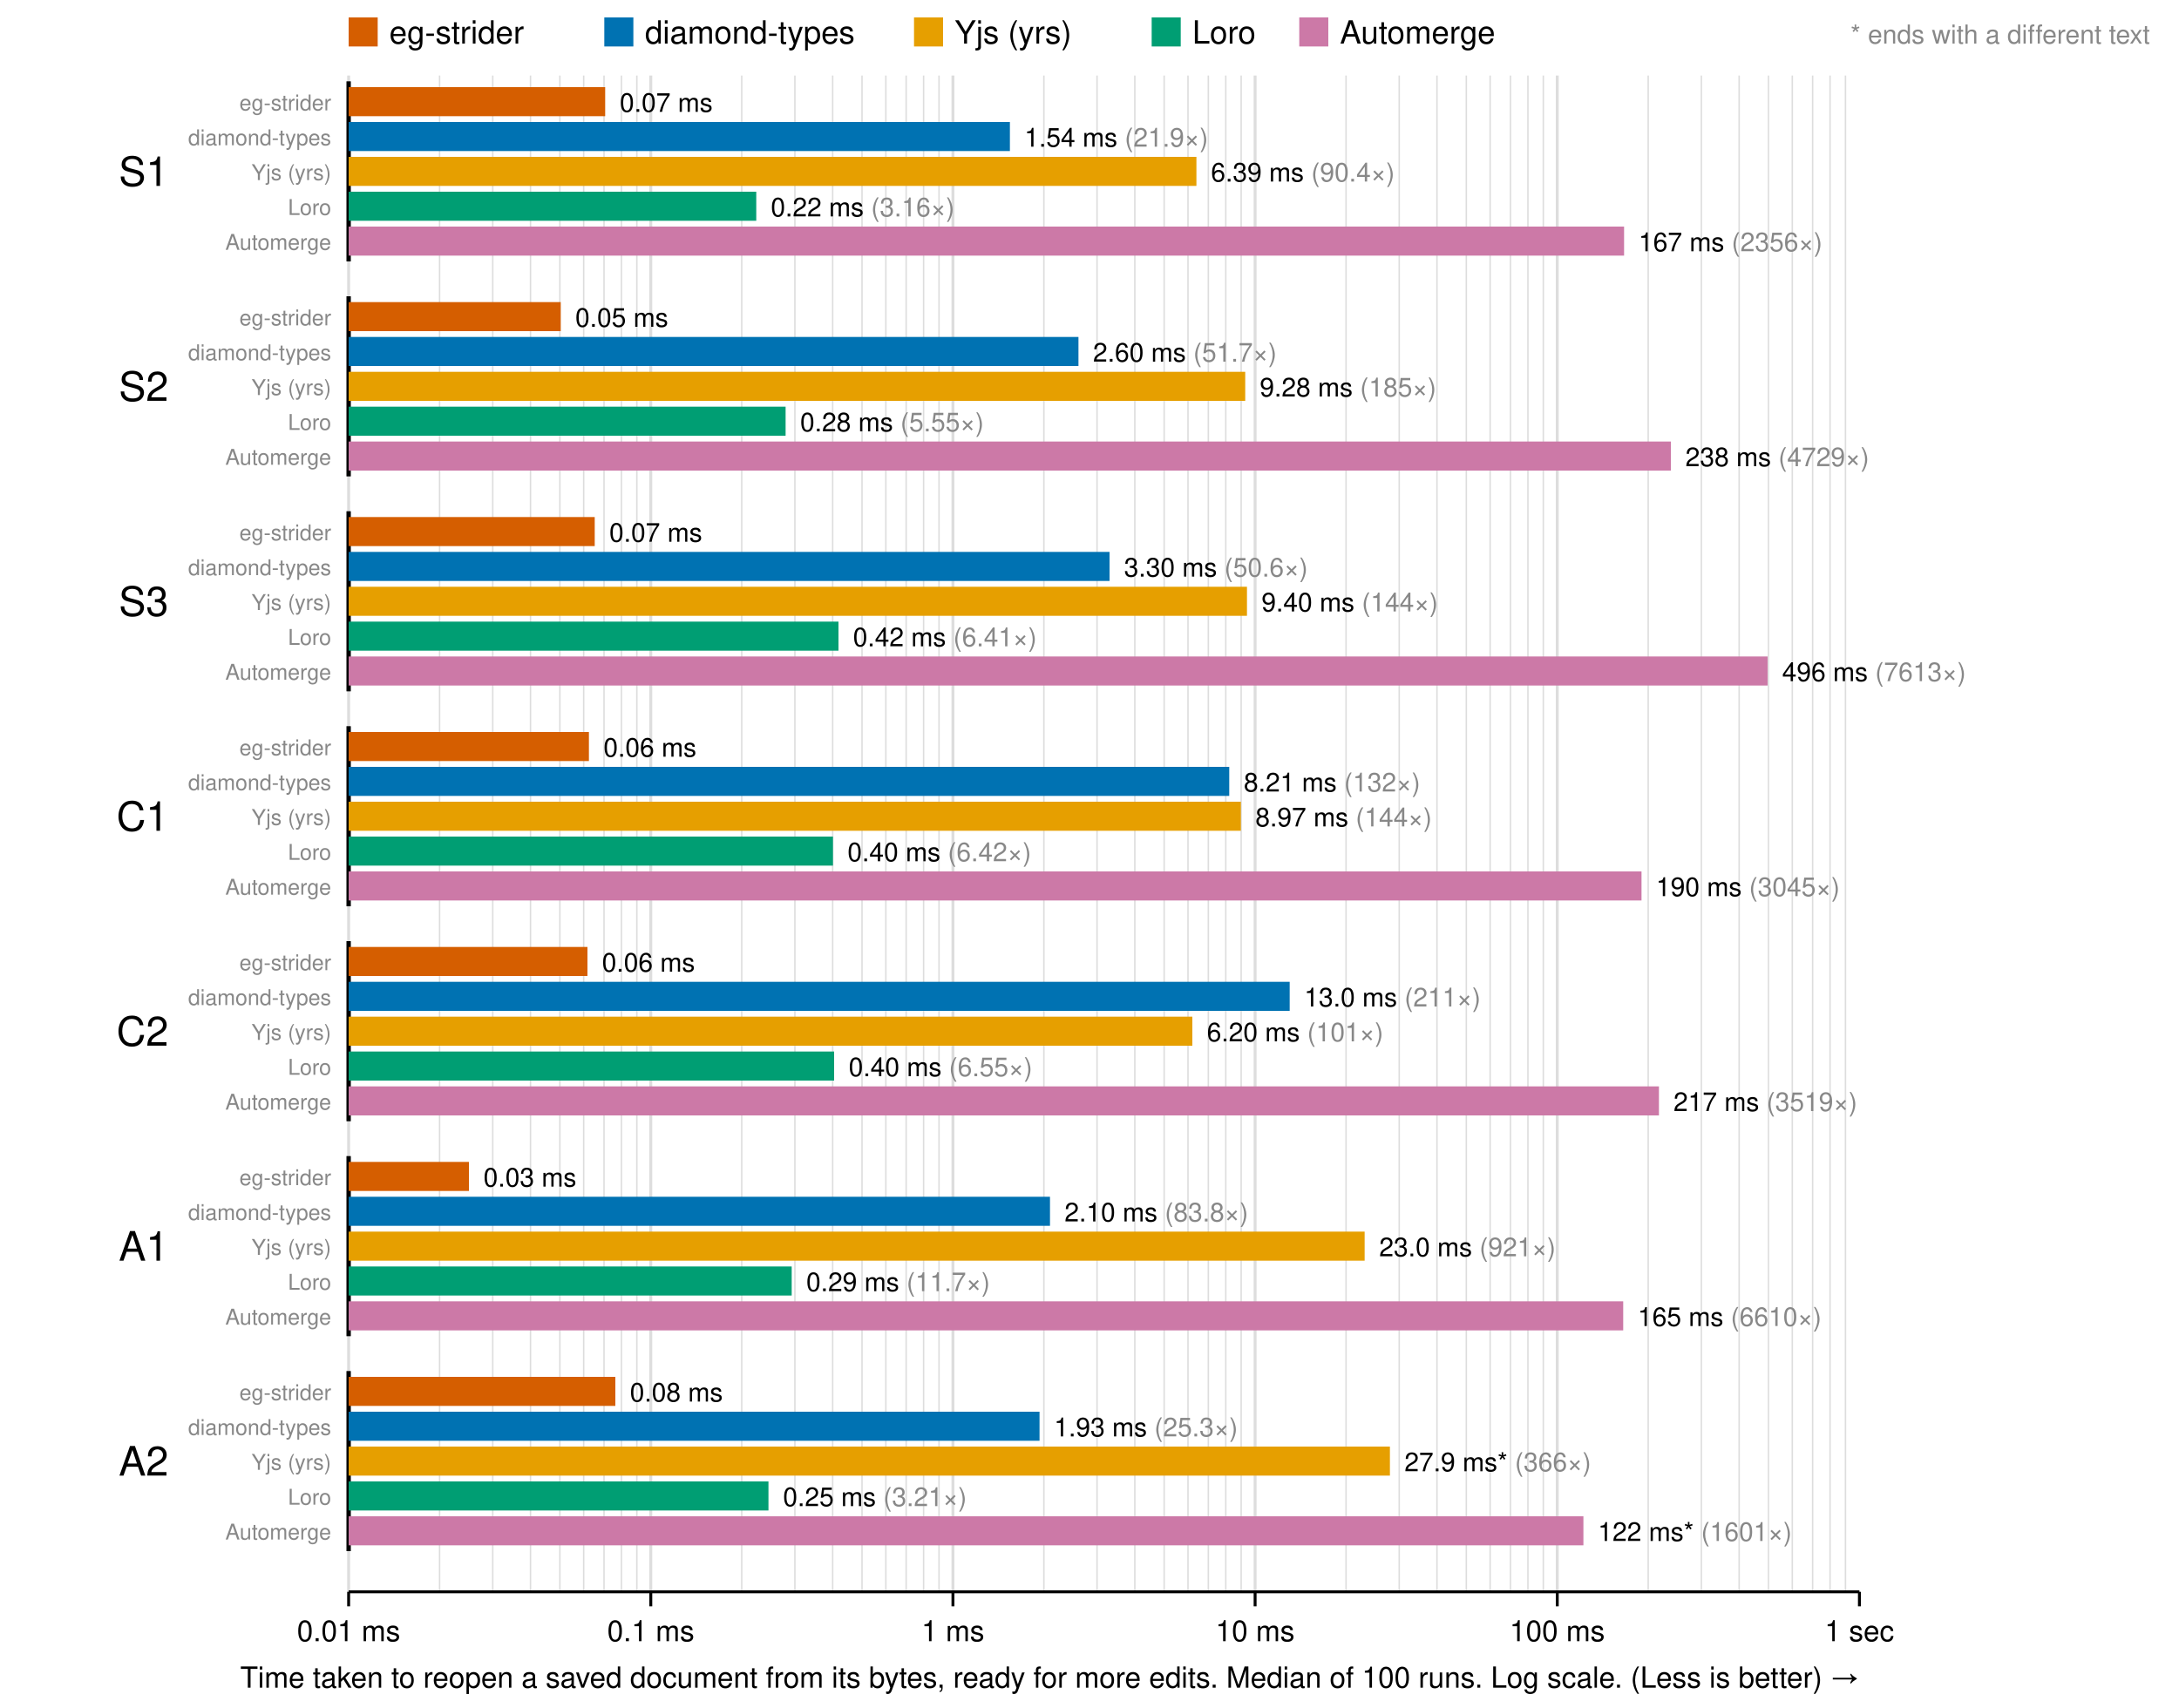
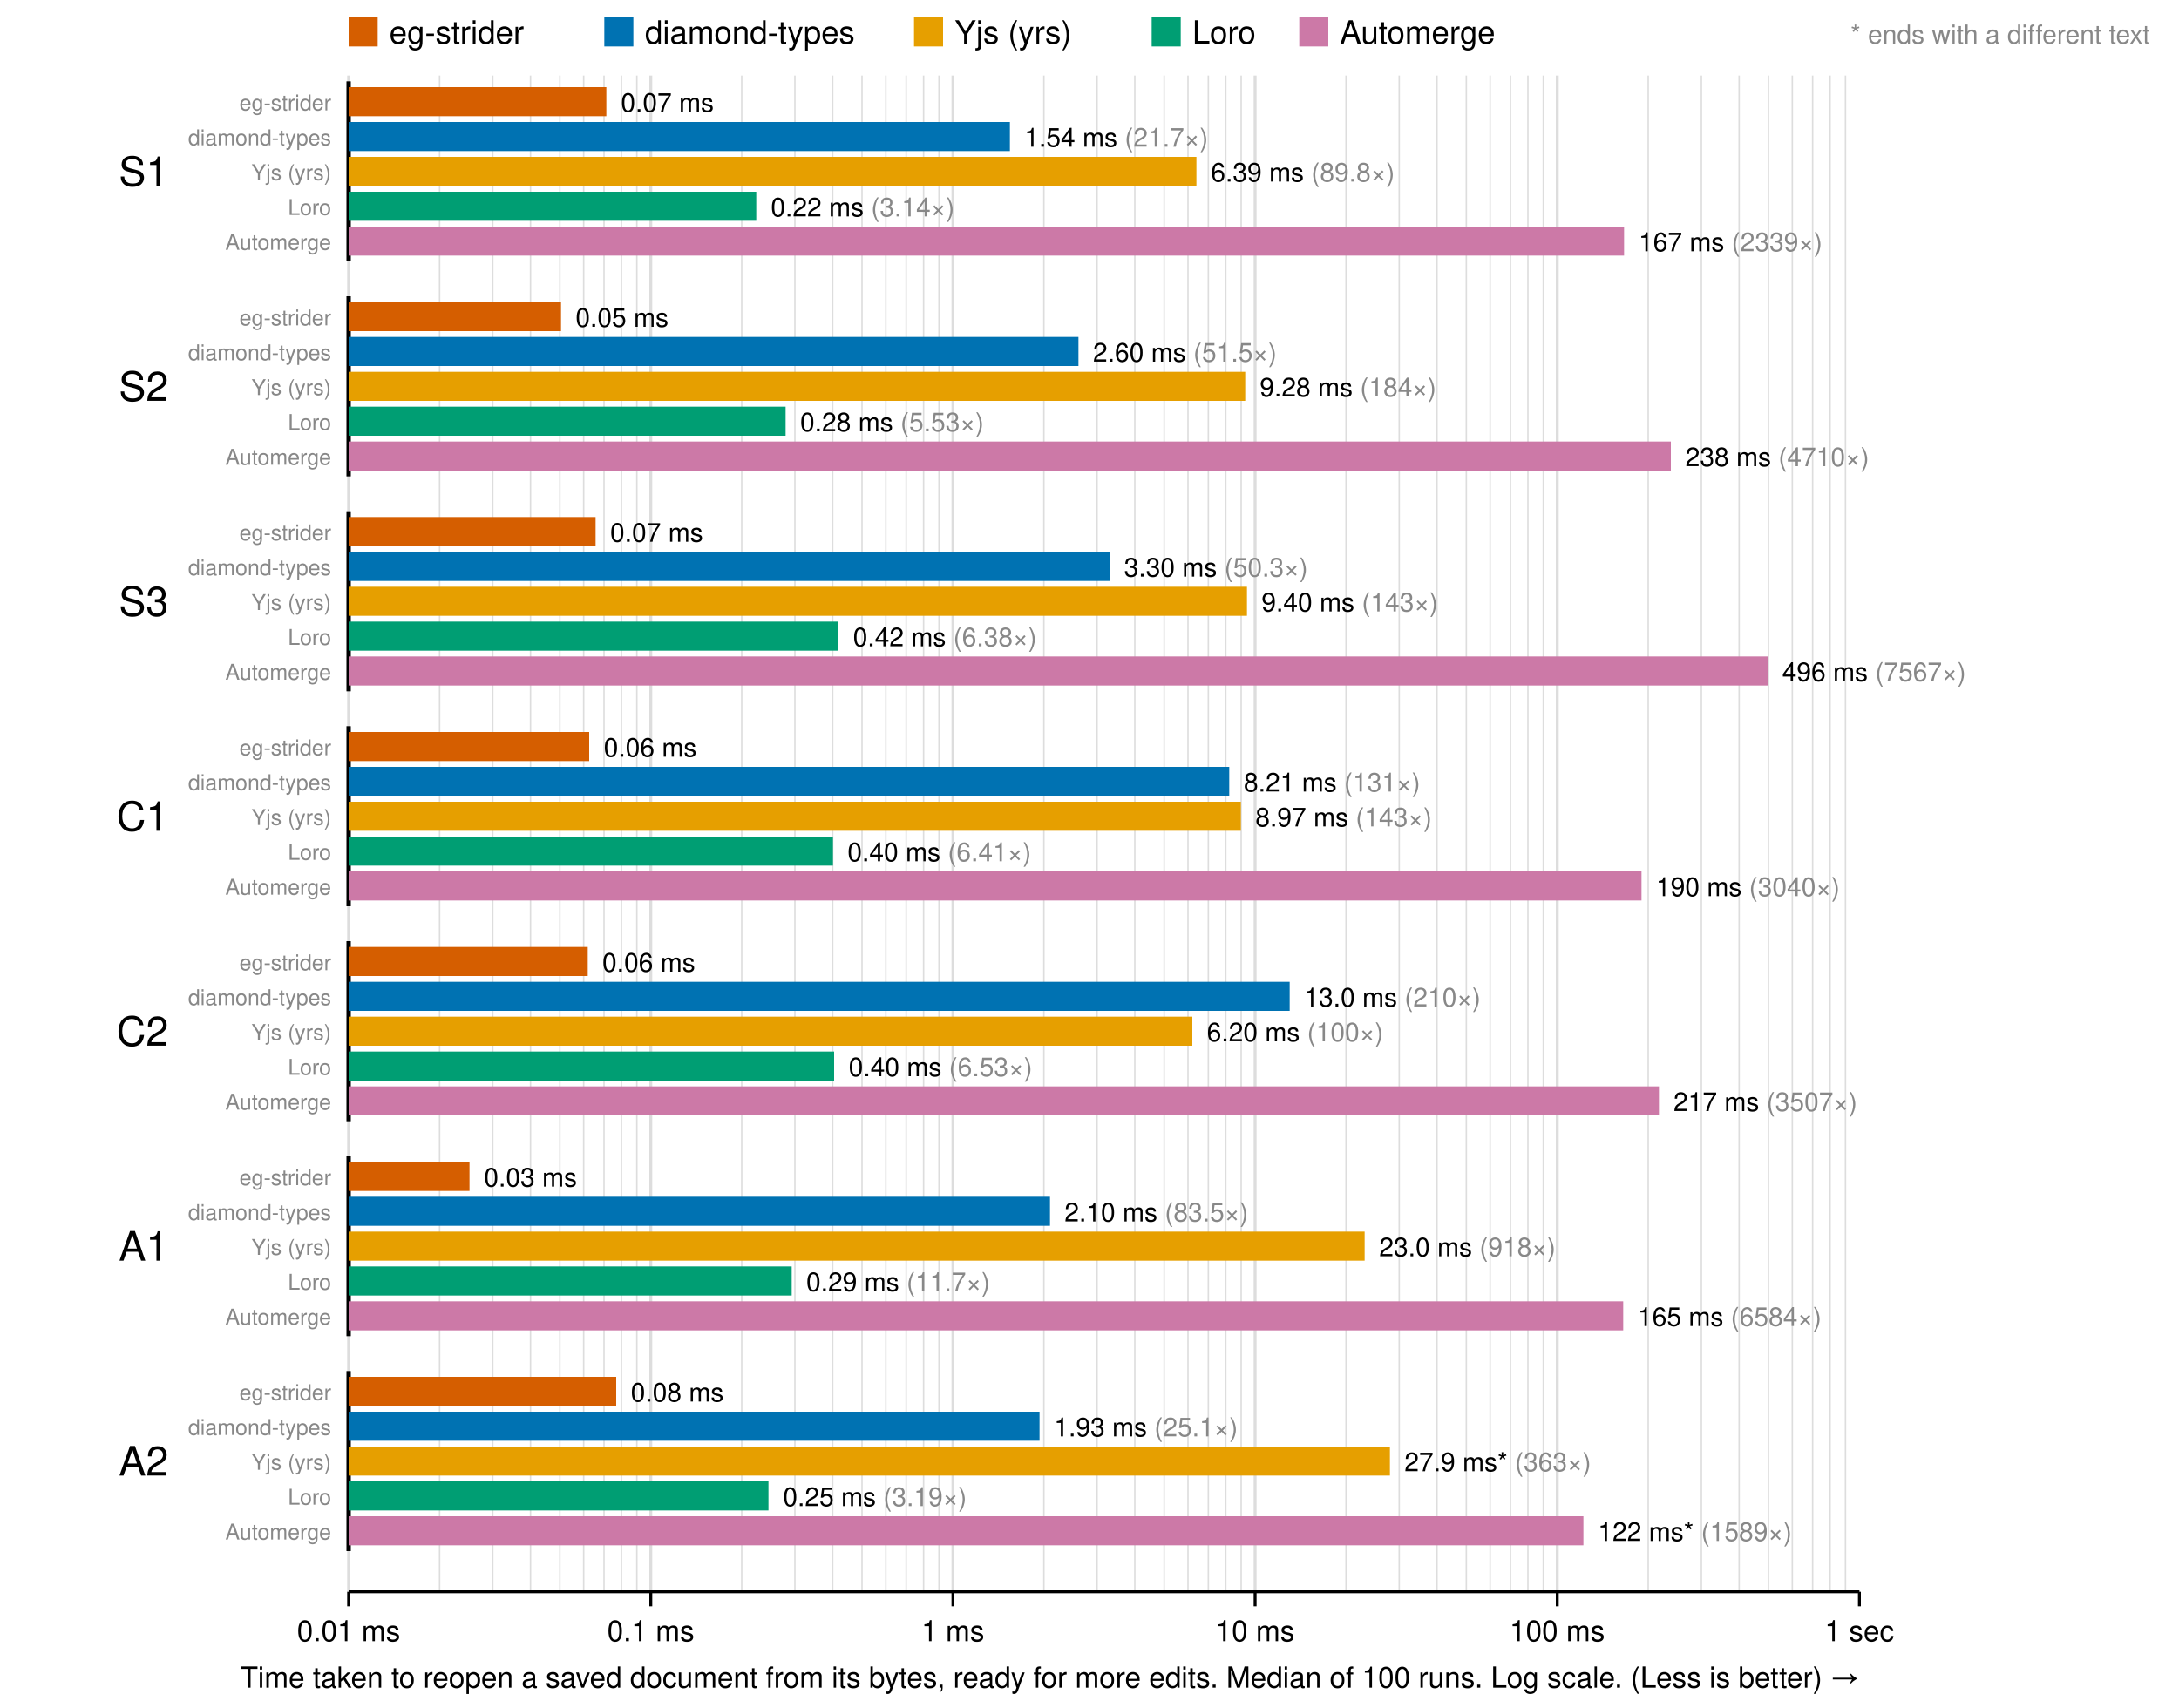
<svg xmlns="http://www.w3.org/2000/svg" viewBox="0 0 750 588" font-family="Helvetica, Arial, sans-serif">
  <rect width="750" height="588" fill="white" />
  <rect x="120" y="6" width="10" height="10" fill="#d55e00" />
  <text x="134" y="15" font-size="11">eg-strider</text>
  <rect x="208.0" y="6" width="10" height="10" fill="#0072b2" />
  <text x="222.0" y="15" font-size="11">diamond-types</text>
  <rect x="314.6" y="6" width="10" height="10" fill="#e69f00" />
  <text x="328.6" y="15" font-size="11">Yjs (yrs)</text>
  <rect x="396.4" y="6" width="10" height="10" fill="#009e73" />
  <text x="410.4" y="15" font-size="11">Loro</text>
  <rect x="447.2" y="6" width="10" height="10" fill="#cc79a7" />
  <text x="461.2" y="15" font-size="11">Automerge</text>
  <text x="740" y="15" font-size="9" fill="#888" text-anchor="end">* ends with a different text</text>
  <line x1="120.0" y1="26" x2="120.0" y2="548" stroke="#ddd" stroke-width="1" />
  <line x1="151.3" y1="26" x2="151.3" y2="548" stroke="#ddd" stroke-width="0.5" />
  <line x1="169.6" y1="26" x2="169.6" y2="548" stroke="#ddd" stroke-width="0.5" />
  <line x1="182.6" y1="26" x2="182.6" y2="548" stroke="#ddd" stroke-width="0.5" />
  <line x1="192.7" y1="26" x2="192.7" y2="548" stroke="#ddd" stroke-width="0.5" />
  <line x1="200.9" y1="26" x2="200.9" y2="548" stroke="#ddd" stroke-width="0.5" />
  <line x1="207.9" y1="26" x2="207.9" y2="548" stroke="#ddd" stroke-width="0.5" />
  <line x1="213.9" y1="26" x2="213.9" y2="548" stroke="#ddd" stroke-width="0.5" />
  <line x1="219.2" y1="26" x2="219.2" y2="548" stroke="#ddd" stroke-width="0.5" />
  <line x1="224.0" y1="26" x2="224.0" y2="548" stroke="#ddd" stroke-width="1" />
  <line x1="255.3" y1="26" x2="255.3" y2="548" stroke="#ddd" stroke-width="0.5" />
  <line x1="273.6" y1="26" x2="273.6" y2="548" stroke="#ddd" stroke-width="0.5" />
  <line x1="286.6" y1="26" x2="286.6" y2="548" stroke="#ddd" stroke-width="0.5" />
  <line x1="296.7" y1="26" x2="296.7" y2="548" stroke="#ddd" stroke-width="0.5" />
  <line x1="304.9" y1="26" x2="304.9" y2="548" stroke="#ddd" stroke-width="0.5" />
  <line x1="311.9" y1="26" x2="311.9" y2="548" stroke="#ddd" stroke-width="0.5" />
  <line x1="317.9" y1="26" x2="317.9" y2="548" stroke="#ddd" stroke-width="0.5" />
  <line x1="323.2" y1="26" x2="323.2" y2="548" stroke="#ddd" stroke-width="0.5" />
  <line x1="328.0" y1="26" x2="328.0" y2="548" stroke="#ddd" stroke-width="1" />
  <line x1="359.3" y1="26" x2="359.3" y2="548" stroke="#ddd" stroke-width="0.5" />
  <line x1="377.6" y1="26" x2="377.6" y2="548" stroke="#ddd" stroke-width="0.5" />
  <line x1="390.6" y1="26" x2="390.6" y2="548" stroke="#ddd" stroke-width="0.5" />
  <line x1="400.7" y1="26" x2="400.7" y2="548" stroke="#ddd" stroke-width="0.5" />
  <line x1="408.9" y1="26" x2="408.9" y2="548" stroke="#ddd" stroke-width="0.5" />
  <line x1="415.9" y1="26" x2="415.9" y2="548" stroke="#ddd" stroke-width="0.5" />
  <line x1="421.9" y1="26" x2="421.9" y2="548" stroke="#ddd" stroke-width="0.5" />
  <line x1="427.2" y1="26" x2="427.2" y2="548" stroke="#ddd" stroke-width="0.5" />
  <line x1="432.0" y1="26" x2="432.0" y2="548" stroke="#ddd" stroke-width="1" />
  <line x1="463.3" y1="26" x2="463.3" y2="548" stroke="#ddd" stroke-width="0.5" />
  <line x1="481.6" y1="26" x2="481.6" y2="548" stroke="#ddd" stroke-width="0.5" />
  <line x1="494.6" y1="26" x2="494.6" y2="548" stroke="#ddd" stroke-width="0.5" />
  <line x1="504.7" y1="26" x2="504.7" y2="548" stroke="#ddd" stroke-width="0.5" />
  <line x1="512.9" y1="26" x2="512.9" y2="548" stroke="#ddd" stroke-width="0.5" />
  <line x1="519.9" y1="26" x2="519.9" y2="548" stroke="#ddd" stroke-width="0.5" />
  <line x1="525.9" y1="26" x2="525.9" y2="548" stroke="#ddd" stroke-width="0.5" />
  <line x1="531.2" y1="26" x2="531.2" y2="548" stroke="#ddd" stroke-width="0.5" />
  <line x1="536.0" y1="26" x2="536.0" y2="548" stroke="#ddd" stroke-width="1" />
  <line x1="567.3" y1="26" x2="567.3" y2="548" stroke="#ddd" stroke-width="0.5" />
  <line x1="585.6" y1="26" x2="585.6" y2="548" stroke="#ddd" stroke-width="0.5" />
  <line x1="598.6" y1="26" x2="598.6" y2="548" stroke="#ddd" stroke-width="0.5" />
  <line x1="608.7" y1="26" x2="608.7" y2="548" stroke="#ddd" stroke-width="0.5" />
  <line x1="616.9" y1="26" x2="616.9" y2="548" stroke="#ddd" stroke-width="0.5" />
  <line x1="623.9" y1="26" x2="623.9" y2="548" stroke="#ddd" stroke-width="0.5" />
  <line x1="629.9" y1="26" x2="629.9" y2="548" stroke="#ddd" stroke-width="0.5" />
  <line x1="635.2" y1="26" x2="635.2" y2="548" stroke="#ddd" stroke-width="0.5" />
  <line x1="120.0" y1="548" x2="120.0" y2="553" stroke="black" />
  <text x="120.0" y="565" font-size="10" text-anchor="middle">0.01 ms</text>
  <line x1="224.0" y1="548" x2="224.0" y2="553" stroke="black" />
  <text x="224.0" y="565" font-size="10" text-anchor="middle">0.1 ms</text>
  <line x1="328.0" y1="548" x2="328.0" y2="553" stroke="black" />
  <text x="328.0" y="565" font-size="10" text-anchor="middle">1 ms</text>
  <line x1="432.0" y1="548" x2="432.0" y2="553" stroke="black" />
  <text x="432.0" y="565" font-size="10" text-anchor="middle">10 ms</text>
  <line x1="536.0" y1="548" x2="536.0" y2="553" stroke="black" />
  <text x="536.0" y="565" font-size="10" text-anchor="middle">100 ms</text>
  <line x1="640.0" y1="548" x2="640.0" y2="553" stroke="black" />
  <text x="640.0" y="565" font-size="10" text-anchor="middle">1 sec</text>
  <line x1="120" y1="548" x2="640" y2="548" stroke="black" />
  <text x="640" y="581" font-size="10" text-anchor="end">Time taken to reopen a saved document from its bytes, ready for more edits. Median of 100 runs. Log scale. (Less is better) →</text>
  <text x="58" y="64.0" font-size="14" text-anchor="end">S1</text>
  <line x1="120" y1="28" x2="120" y2="90" stroke="black" stroke-width="1.5" />
  <text x="114" y="38" font-size="7.5" fill="#888" text-anchor="end">eg-strider</text>
-   <rect x="120" y="30" width="88.3" height="10" fill="#d55e00" />
-   <text x="213.3" y="38.5" font-size="9">0.07 ms</text>
+   <rect x="120" y="30" width="88.7" height="10" fill="#d55e00" />
+   <text x="213.7" y="38.5" font-size="9">0.07 ms</text>
  <text x="114" y="50" font-size="7.5" fill="#888" text-anchor="end">diamond-types</text>
  <rect x="120" y="42" width="227.6" height="10" fill="#0072b2" />
-   <text x="352.6" y="50.5" font-size="9">1.54 ms <tspan fill="#888">(21.9×)</tspan>
+   <text x="352.6" y="50.5" font-size="9">1.54 ms <tspan fill="#888">(21.7×)</tspan>
  </text>
  <text x="114" y="62" font-size="7.5" fill="#888" text-anchor="end">Yjs (yrs)</text>
  <rect x="120" y="54" width="291.8" height="10" fill="#e69f00" />
-   <text x="416.8" y="62.5" font-size="9">6.39 ms <tspan fill="#888">(90.4×)</tspan>
+   <text x="416.8" y="62.5" font-size="9">6.39 ms <tspan fill="#888">(89.8×)</tspan>
  </text>
  <text x="114" y="74" font-size="7.5" fill="#888" text-anchor="end">Loro</text>
  <rect x="120" y="66" width="140.3" height="10" fill="#009e73" />
-   <text x="265.3" y="74.5" font-size="9">0.22 ms <tspan fill="#888">(3.16×)</tspan>
+   <text x="265.3" y="74.5" font-size="9">0.22 ms <tspan fill="#888">(3.14×)</tspan>
  </text>
  <text x="114" y="86" font-size="7.5" fill="#888" text-anchor="end">Automerge</text>
  <rect x="120" y="78" width="439.0" height="10" fill="#cc79a7" />
-   <text x="564.0" y="86.5" font-size="9">167 ms <tspan fill="#888">(2356×)</tspan>
+   <text x="564.0" y="86.5" font-size="9">167 ms <tspan fill="#888">(2339×)</tspan>
  </text>
  <text x="58" y="138.0" font-size="14" text-anchor="end">S2</text>
  <line x1="120" y1="102" x2="120" y2="164" stroke="black" stroke-width="1.5" />
  <text x="114" y="112" font-size="7.5" fill="#888" text-anchor="end">eg-strider</text>
-   <rect x="120" y="104" width="73.0" height="10" fill="#d55e00" />
-   <text x="198.0" y="112.5" font-size="9">0.05 ms</text>
+   <rect x="120" y="104" width="73.1" height="10" fill="#d55e00" />
+   <text x="198.1" y="112.5" font-size="9">0.05 ms</text>
  <text x="114" y="124" font-size="7.5" fill="#888" text-anchor="end">diamond-types</text>
  <rect x="120" y="116" width="251.2" height="10" fill="#0072b2" />
-   <text x="376.2" y="124.5" font-size="9">2.60 ms <tspan fill="#888">(51.7×)</tspan>
+   <text x="376.2" y="124.5" font-size="9">2.60 ms <tspan fill="#888">(51.5×)</tspan>
  </text>
  <text x="114" y="136" font-size="7.5" fill="#888" text-anchor="end">Yjs (yrs)</text>
  <rect x="120" y="128" width="308.6" height="10" fill="#e69f00" />
-   <text x="433.6" y="136.5" font-size="9">9.28 ms <tspan fill="#888">(185×)</tspan>
+   <text x="433.6" y="136.5" font-size="9">9.28 ms <tspan fill="#888">(184×)</tspan>
  </text>
  <text x="114" y="148" font-size="7.5" fill="#888" text-anchor="end">Loro</text>
  <rect x="120" y="140" width="150.4" height="10" fill="#009e73" />
-   <text x="275.4" y="148.5" font-size="9">0.28 ms <tspan fill="#888">(5.55×)</tspan>
+   <text x="275.4" y="148.5" font-size="9">0.28 ms <tspan fill="#888">(5.53×)</tspan>
  </text>
  <text x="114" y="160" font-size="7.5" fill="#888" text-anchor="end">Automerge</text>
  <rect x="120" y="152" width="455.1" height="10" fill="#cc79a7" />
-   <text x="580.1" y="160.5" font-size="9">238 ms <tspan fill="#888">(4729×)</tspan>
+   <text x="580.1" y="160.5" font-size="9">238 ms <tspan fill="#888">(4710×)</tspan>
  </text>
  <text x="58" y="212.0" font-size="14" text-anchor="end">S3</text>
  <line x1="120" y1="176" x2="120" y2="238" stroke="black" stroke-width="1.5" />
  <text x="114" y="186" font-size="7.5" fill="#888" text-anchor="end">eg-strider</text>
-   <rect x="120" y="178" width="84.7" height="10" fill="#d55e00" />
-   <text x="209.7" y="186.5" font-size="9">0.07 ms</text>
+   <rect x="120" y="178" width="85.0" height="10" fill="#d55e00" />
+   <text x="210.0" y="186.5" font-size="9">0.07 ms</text>
  <text x="114" y="198" font-size="7.5" fill="#888" text-anchor="end">diamond-types</text>
  <rect x="120" y="190" width="261.9" height="10" fill="#0072b2" />
-   <text x="386.9" y="198.5" font-size="9">3.30 ms <tspan fill="#888">(50.6×)</tspan>
+   <text x="386.9" y="198.5" font-size="9">3.30 ms <tspan fill="#888">(50.3×)</tspan>
  </text>
  <text x="114" y="210" font-size="7.5" fill="#888" text-anchor="end">Yjs (yrs)</text>
  <rect x="120" y="202" width="309.2" height="10" fill="#e69f00" />
-   <text x="434.2" y="210.5" font-size="9">9.40 ms <tspan fill="#888">(144×)</tspan>
+   <text x="434.2" y="210.5" font-size="9">9.40 ms <tspan fill="#888">(143×)</tspan>
  </text>
  <text x="114" y="222" font-size="7.5" fill="#888" text-anchor="end">Loro</text>
  <rect x="120" y="214" width="168.6" height="10" fill="#009e73" />
-   <text x="293.6" y="222.5" font-size="9">0.42 ms <tspan fill="#888">(6.41×)</tspan>
+   <text x="293.6" y="222.5" font-size="9">0.42 ms <tspan fill="#888">(6.38×)</tspan>
  </text>
  <text x="114" y="234" font-size="7.5" fill="#888" text-anchor="end">Automerge</text>
  <rect x="120" y="226" width="488.4" height="10" fill="#cc79a7" />
-   <text x="613.4" y="234.5" font-size="9">496 ms <tspan fill="#888">(7613×)</tspan>
+   <text x="613.4" y="234.5" font-size="9">496 ms <tspan fill="#888">(7567×)</tspan>
  </text>
  <text x="58" y="286.0" font-size="14" text-anchor="end">C1</text>
  <line x1="120" y1="250" x2="120" y2="312" stroke="black" stroke-width="1.5" />
  <text x="114" y="260" font-size="7.5" fill="#888" text-anchor="end">eg-strider</text>
-   <rect x="120" y="252" width="82.7" height="10" fill="#d55e00" />
-   <text x="207.7" y="260.5" font-size="9">0.06 ms</text>
+   <rect x="120" y="252" width="82.8" height="10" fill="#d55e00" />
+   <text x="207.8" y="260.5" font-size="9">0.06 ms</text>
  <text x="114" y="272" font-size="7.5" fill="#888" text-anchor="end">diamond-types</text>
  <rect x="120" y="264" width="303.1" height="10" fill="#0072b2" />
-   <text x="428.1" y="272.5" font-size="9">8.21 ms <tspan fill="#888">(132×)</tspan>
+   <text x="428.1" y="272.5" font-size="9">8.21 ms <tspan fill="#888">(131×)</tspan>
  </text>
  <text x="114" y="284" font-size="7.5" fill="#888" text-anchor="end">Yjs (yrs)</text>
  <rect x="120" y="276" width="307.1" height="10" fill="#e69f00" />
-   <text x="432.1" y="284.5" font-size="9">8.97 ms <tspan fill="#888">(144×)</tspan>
+   <text x="432.1" y="284.5" font-size="9">8.97 ms <tspan fill="#888">(143×)</tspan>
  </text>
  <text x="114" y="296" font-size="7.5" fill="#888" text-anchor="end">Loro</text>
  <rect x="120" y="288" width="166.7" height="10" fill="#009e73" />
-   <text x="291.7" y="296.5" font-size="9">0.40 ms <tspan fill="#888">(6.42×)</tspan>
+   <text x="291.7" y="296.5" font-size="9">0.40 ms <tspan fill="#888">(6.41×)</tspan>
  </text>
  <text x="114" y="308" font-size="7.5" fill="#888" text-anchor="end">Automerge</text>
  <rect x="120" y="300" width="445.0" height="10" fill="#cc79a7" />
-   <text x="570.0" y="308.5" font-size="9">190 ms <tspan fill="#888">(3045×)</tspan>
+   <text x="570.0" y="308.5" font-size="9">190 ms <tspan fill="#888">(3040×)</tspan>
  </text>
  <text x="58" y="360.0" font-size="14" text-anchor="end">C2</text>
  <line x1="120" y1="324" x2="120" y2="386" stroke="black" stroke-width="1.5" />
  <text x="114" y="334" font-size="7.5" fill="#888" text-anchor="end">eg-strider</text>
-   <rect x="120" y="326" width="82.2" height="10" fill="#d55e00" />
-   <text x="207.2" y="334.5" font-size="9">0.06 ms</text>
+   <rect x="120" y="326" width="82.3" height="10" fill="#d55e00" />
+   <text x="207.3" y="334.5" font-size="9">0.06 ms</text>
  <text x="114" y="346" font-size="7.5" fill="#888" text-anchor="end">diamond-types</text>
  <rect x="120" y="338" width="323.9" height="10" fill="#0072b2" />
-   <text x="448.9" y="346.5" font-size="9">13.0 ms <tspan fill="#888">(211×)</tspan>
+   <text x="448.9" y="346.5" font-size="9">13.0 ms <tspan fill="#888">(210×)</tspan>
  </text>
  <text x="114" y="358" font-size="7.5" fill="#888" text-anchor="end">Yjs (yrs)</text>
  <rect x="120" y="350" width="290.4" height="10" fill="#e69f00" />
-   <text x="415.4" y="358.5" font-size="9">6.20 ms <tspan fill="#888">(101×)</tspan>
+   <text x="415.4" y="358.5" font-size="9">6.20 ms <tspan fill="#888">(100×)</tspan>
  </text>
  <text x="114" y="370" font-size="7.5" fill="#888" text-anchor="end">Loro</text>
  <rect x="120" y="362" width="167.1" height="10" fill="#009e73" />
-   <text x="292.1" y="370.5" font-size="9">0.40 ms <tspan fill="#888">(6.55×)</tspan>
+   <text x="292.1" y="370.5" font-size="9">0.40 ms <tspan fill="#888">(6.53×)</tspan>
  </text>
  <text x="114" y="382" font-size="7.5" fill="#888" text-anchor="end">Automerge</text>
  <rect x="120" y="374" width="451.0" height="10" fill="#cc79a7" />
-   <text x="576.0" y="382.5" font-size="9">217 ms <tspan fill="#888">(3519×)</tspan>
+   <text x="576.0" y="382.5" font-size="9">217 ms <tspan fill="#888">(3507×)</tspan>
  </text>
  <text x="58" y="434.0" font-size="14" text-anchor="end">A1</text>
  <line x1="120" y1="398" x2="120" y2="460" stroke="black" stroke-width="1.5" />
  <text x="114" y="408" font-size="7.5" fill="#888" text-anchor="end">eg-strider</text>
-   <rect x="120" y="400" width="41.4" height="10" fill="#d55e00" />
-   <text x="166.4" y="408.5" font-size="9">0.03 ms</text>
+   <rect x="120" y="400" width="41.6" height="10" fill="#d55e00" />
+   <text x="166.6" y="408.5" font-size="9">0.03 ms</text>
  <text x="114" y="420" font-size="7.5" fill="#888" text-anchor="end">diamond-types</text>
  <rect x="120" y="412" width="241.4" height="10" fill="#0072b2" />
-   <text x="366.4" y="420.5" font-size="9">2.10 ms <tspan fill="#888">(83.8×)</tspan>
+   <text x="366.4" y="420.5" font-size="9">2.10 ms <tspan fill="#888">(83.5×)</tspan>
  </text>
  <text x="114" y="432" font-size="7.5" fill="#888" text-anchor="end">Yjs (yrs)</text>
  <rect x="120" y="424" width="349.7" height="10" fill="#e69f00" />
-   <text x="474.7" y="432.5" font-size="9">23.0 ms <tspan fill="#888">(921×)</tspan>
+   <text x="474.7" y="432.5" font-size="9">23.0 ms <tspan fill="#888">(918×)</tspan>
  </text>
  <text x="114" y="444" font-size="7.5" fill="#888" text-anchor="end">Loro</text>
  <rect x="120" y="436" width="152.5" height="10" fill="#009e73" />
  <text x="277.5" y="444.5" font-size="9">0.29 ms <tspan fill="#888">(11.7×)</tspan>
  </text>
  <text x="114" y="456" font-size="7.5" fill="#888" text-anchor="end">Automerge</text>
  <rect x="120" y="448" width="438.7" height="10" fill="#cc79a7" />
-   <text x="563.7" y="456.5" font-size="9">165 ms <tspan fill="#888">(6610×)</tspan>
+   <text x="563.7" y="456.5" font-size="9">165 ms <tspan fill="#888">(6584×)</tspan>
  </text>
  <text x="58" y="508.0" font-size="14" text-anchor="end">A2</text>
  <line x1="120" y1="472" x2="120" y2="534" stroke="black" stroke-width="1.5" />
  <text x="114" y="482" font-size="7.5" fill="#888" text-anchor="end">eg-strider</text>
-   <rect x="120" y="474" width="91.8" height="10" fill="#d55e00" />
-   <text x="216.8" y="482.5" font-size="9">0.08 ms</text>
+   <rect x="120" y="474" width="92.1" height="10" fill="#d55e00" />
+   <text x="217.1" y="482.5" font-size="9">0.08 ms</text>
  <text x="114" y="494" font-size="7.5" fill="#888" text-anchor="end">diamond-types</text>
  <rect x="120" y="486" width="237.8" height="10" fill="#0072b2" />
-   <text x="362.8" y="494.5" font-size="9">1.93 ms <tspan fill="#888">(25.3×)</tspan>
+   <text x="362.8" y="494.5" font-size="9">1.93 ms <tspan fill="#888">(25.1×)</tspan>
  </text>
  <text x="114" y="506" font-size="7.5" fill="#888" text-anchor="end">Yjs (yrs)</text>
  <rect x="120" y="498" width="358.4" height="10" fill="#e69f00" />
-   <text x="483.4" y="506.5" font-size="9">27.9 ms* <tspan fill="#888">(366×)</tspan>
+   <text x="483.4" y="506.5" font-size="9">27.9 ms* <tspan fill="#888">(363×)</tspan>
  </text>
  <text x="114" y="518" font-size="7.5" fill="#888" text-anchor="end">Loro</text>
  <rect x="120" y="510" width="144.5" height="10" fill="#009e73" />
-   <text x="269.5" y="518.5" font-size="9">0.25 ms <tspan fill="#888">(3.21×)</tspan>
+   <text x="269.5" y="518.5" font-size="9">0.25 ms <tspan fill="#888">(3.19×)</tspan>
  </text>
  <text x="114" y="530" font-size="7.5" fill="#888" text-anchor="end">Automerge</text>
  <rect x="120" y="522" width="425.0" height="10" fill="#cc79a7" />
-   <text x="550.0" y="530.5" font-size="9">122 ms* <tspan fill="#888">(1601×)</tspan>
+   <text x="550.0" y="530.5" font-size="9">122 ms* <tspan fill="#888">(1589×)</tspan>
  </text>
</svg>
